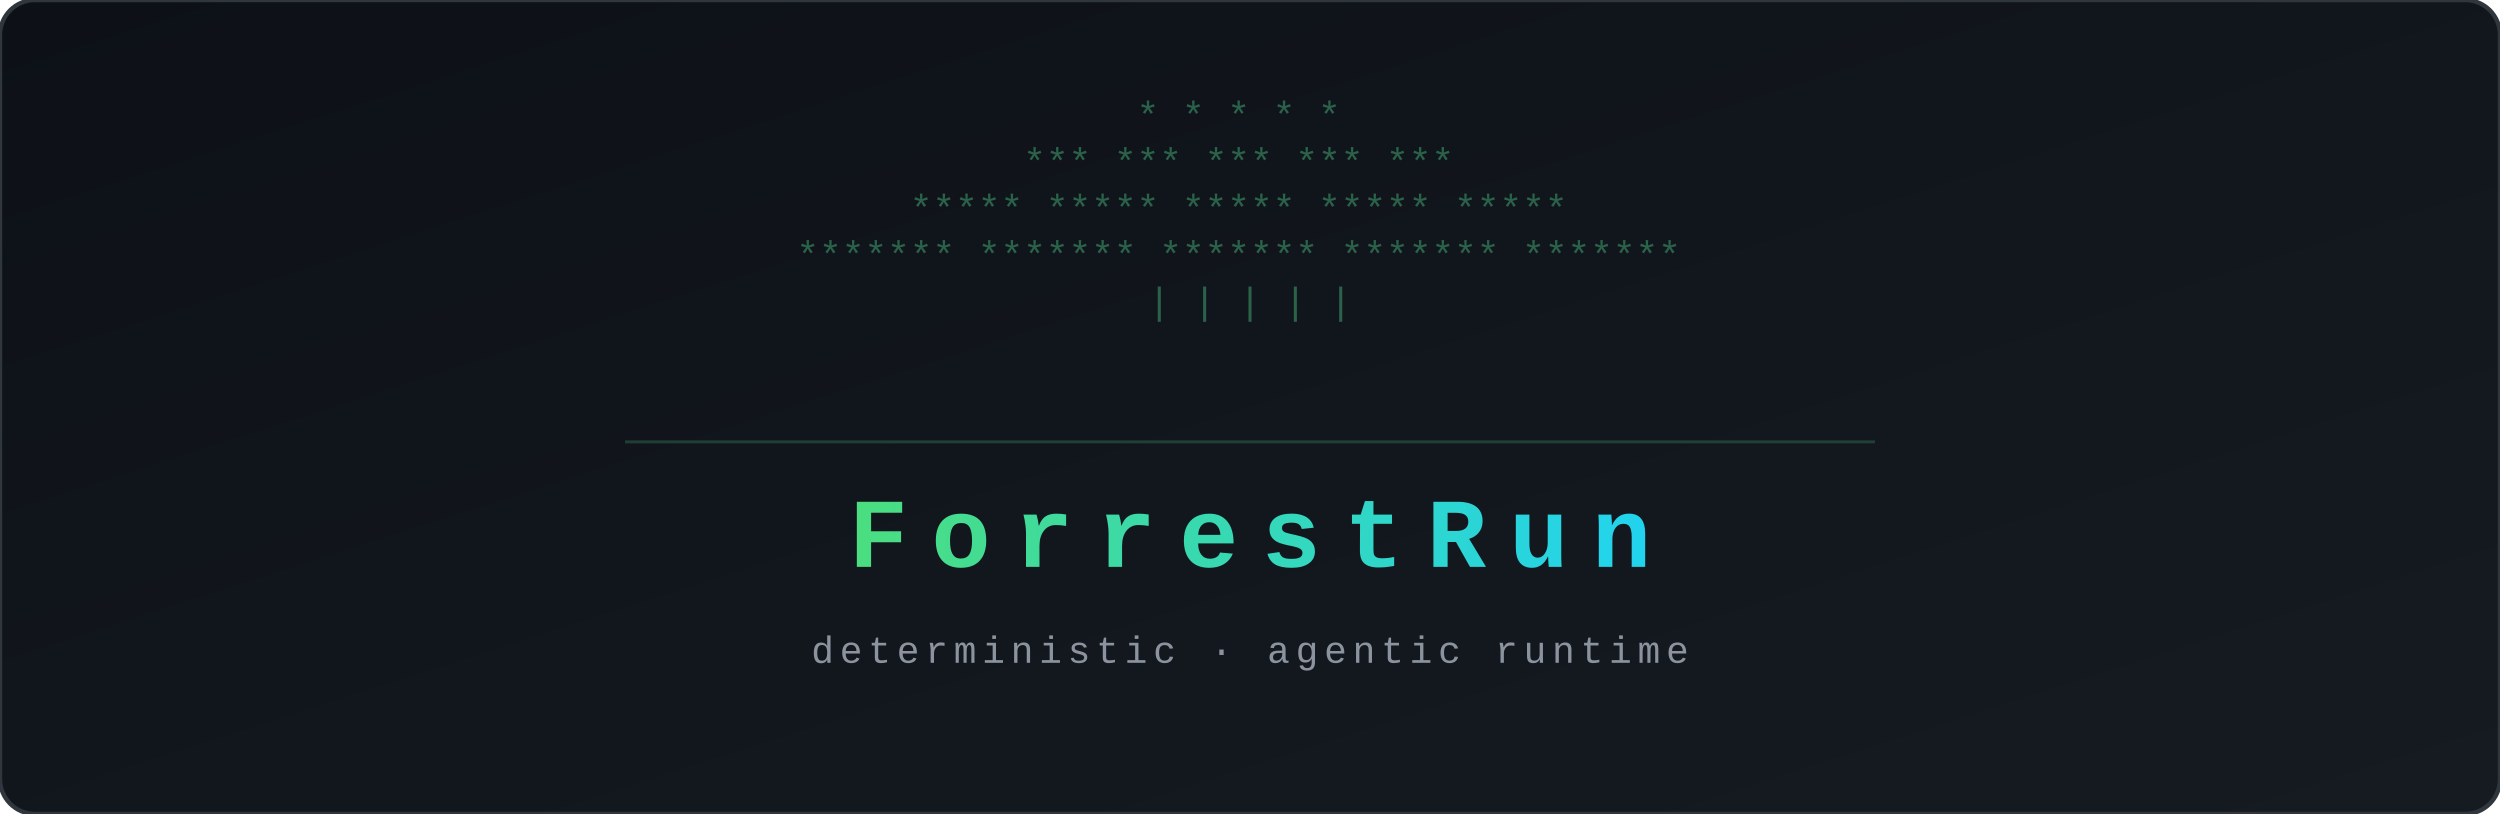
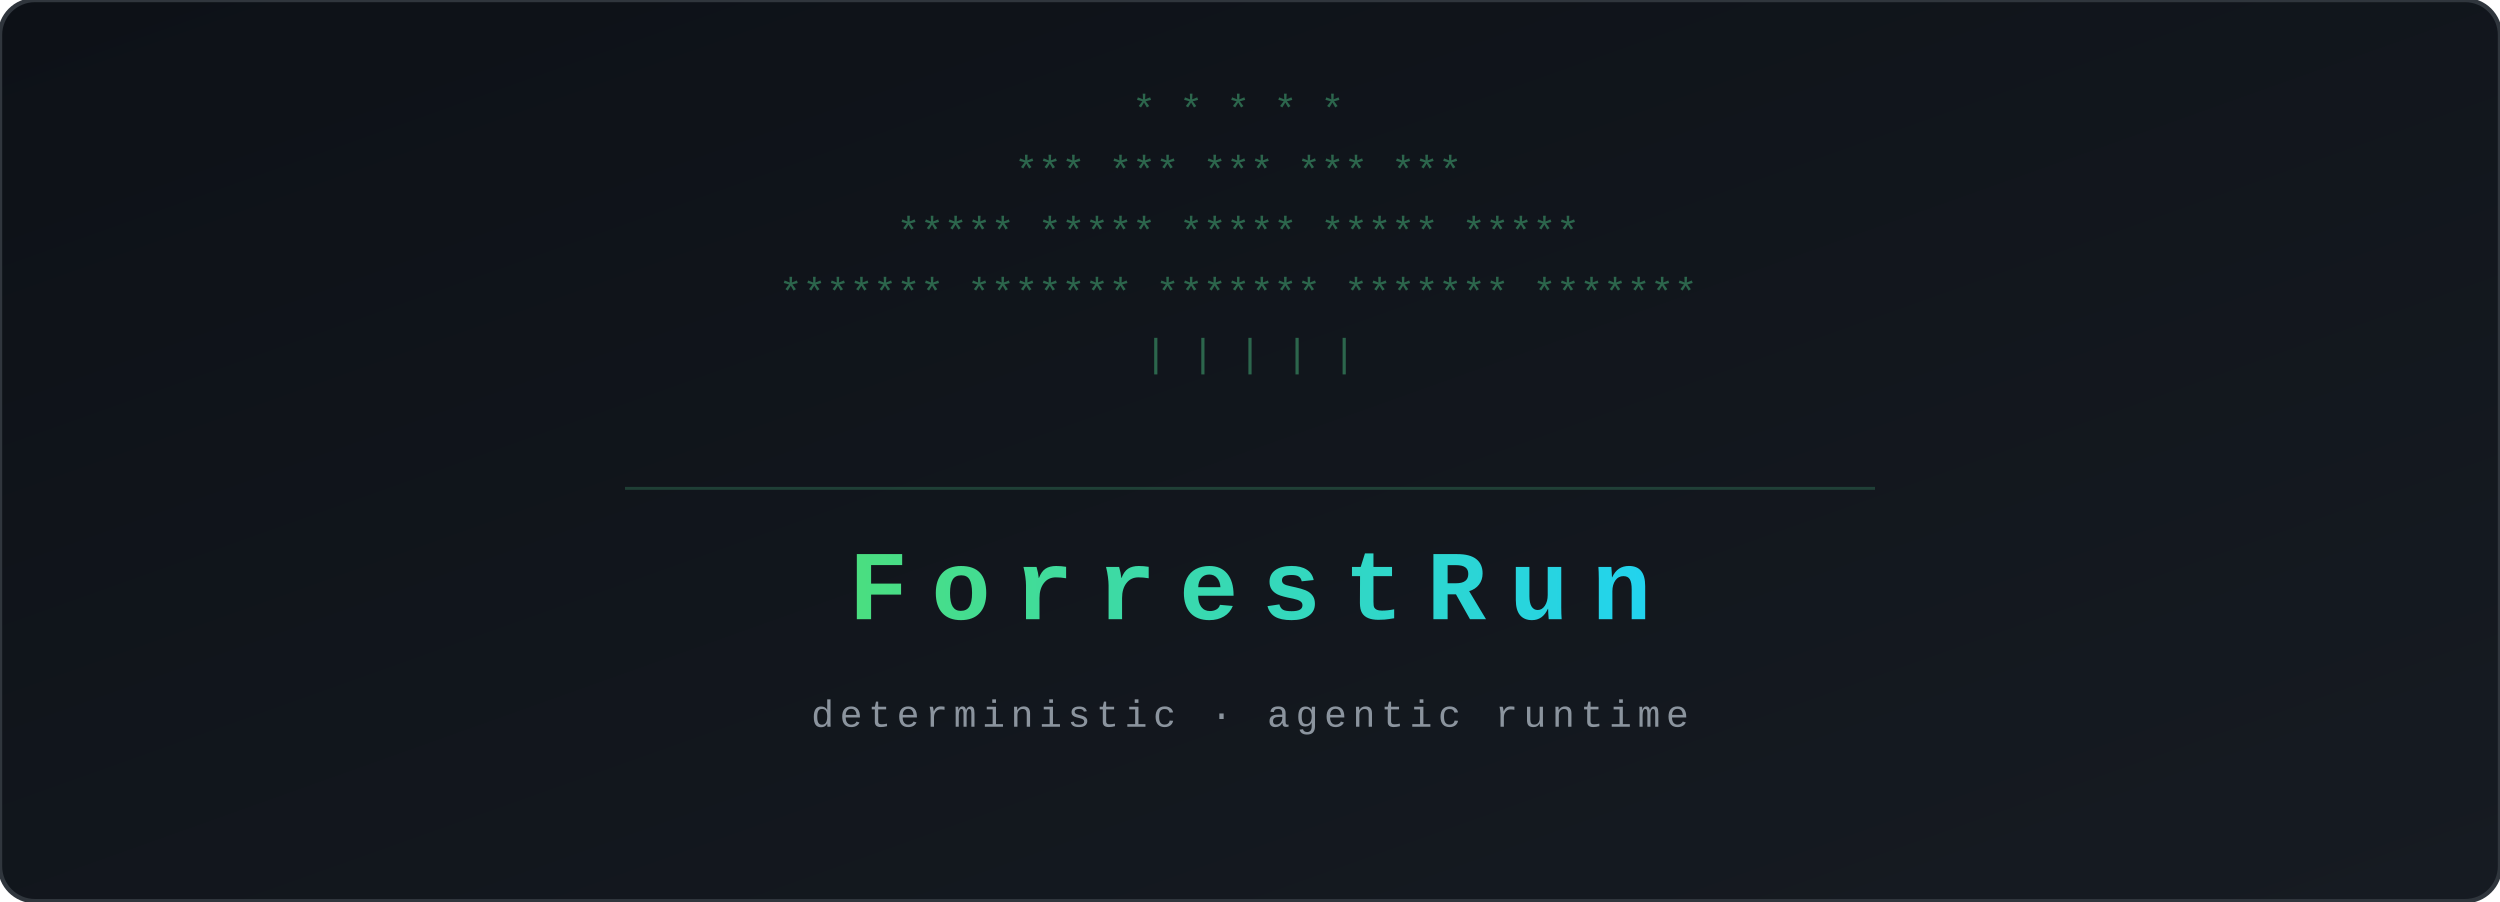
- <svg xmlns="http://www.w3.org/2000/svg" width="860" height="280" viewBox="0 0 860 280">
+ <svg xmlns="http://www.w3.org/2000/svg" width="860" height="310" viewBox="0 0 860 310">
  <defs>
    <linearGradient id="bg" x1="0%" y1="0%" x2="100%" y2="100%">
      <stop offset="0%" style="stop-color:#0d1117;stop-opacity:1" />
      <stop offset="100%" style="stop-color:#161b22;stop-opacity:1" />
    </linearGradient>
    <linearGradient id="nameGrad" x1="0%" y1="0%" x2="100%" y2="0%">
      <stop offset="0%" style="stop-color:#4ade80;stop-opacity:1" />
      <stop offset="100%" style="stop-color:#22d3ee;stop-opacity:1" />
    </linearGradient>
  </defs>
-   <rect width="860" height="280" rx="12" fill="url(#bg)" />
-   <rect width="860" height="280" rx="12" fill="none" stroke="#30363d" stroke-width="1.5" />
-   <text font-family="'Courier New', Courier, monospace" font-size="13" fill="#2d6a4f" opacity="0.9" text-anchor="middle">
-     <tspan x="430" dy="44">    *         *        *          *         *</tspan>
-     <tspan x="430" dy="16">   ***       ***      ***        ***       ***</tspan>
-     <tspan x="430" dy="16">  *****     *****    *****      *****     *****</tspan>
-     <tspan x="430" dy="16"> *******   *******  *******    *******   *******</tspan>
-     <tspan x="430" dy="16">    |          |       |           |         |</tspan>
+   <rect width="860" height="310" rx="12" fill="url(#bg)" />
+   <rect width="860" height="310" rx="12" fill="none" stroke="#30363d" stroke-width="1.5" />
+   <text font-family="'Courier New', Courier, monospace" font-size="13.5" fill="#2d6a4f" opacity="0.95" text-anchor="middle">
+     <tspan x="430" dy="42">    *         *        *          *         *</tspan>
+     <tspan x="430" dy="21">   ***       ***      ***        ***       ***</tspan>
+     <tspan x="430" dy="21">  *****     *****    *****      *****     *****</tspan>
+     <tspan x="430" dy="21"> *******   *******  *******    *******   *******</tspan>
+     <tspan x="430" dy="21">    |          |       |           |         |</tspan>
  </text>
-   <line x1="215" y1="152" x2="645" y2="152" stroke="#2d6a4f" stroke-width="1" opacity="0.5" />
-   <text x="430" y="195" font-family="'Courier New', Courier, monospace" font-size="34" font-weight="bold" fill="url(#nameGrad)" text-anchor="middle" letter-spacing="8">ForrestRun</text>
-   <text x="430" y="228" font-family="'Courier New', Courier, monospace" font-size="13" fill="#8b949e" text-anchor="middle" letter-spacing="2">deterministic  ·  agentic runtime</text>
+   <line x1="215" y1="168" x2="645" y2="168" stroke="#2d6a4f" stroke-width="1" opacity="0.5" />
+   <text x="430" y="213" font-family="'Courier New', Courier, monospace" font-size="34" font-weight="bold" fill="url(#nameGrad)" text-anchor="middle" letter-spacing="8">ForrestRun</text>
+   <text x="430" y="250" font-family="'Courier New', Courier, monospace" font-size="13" fill="#8b949e" text-anchor="middle" letter-spacing="2">deterministic  ·  agentic runtime</text>
</svg>
